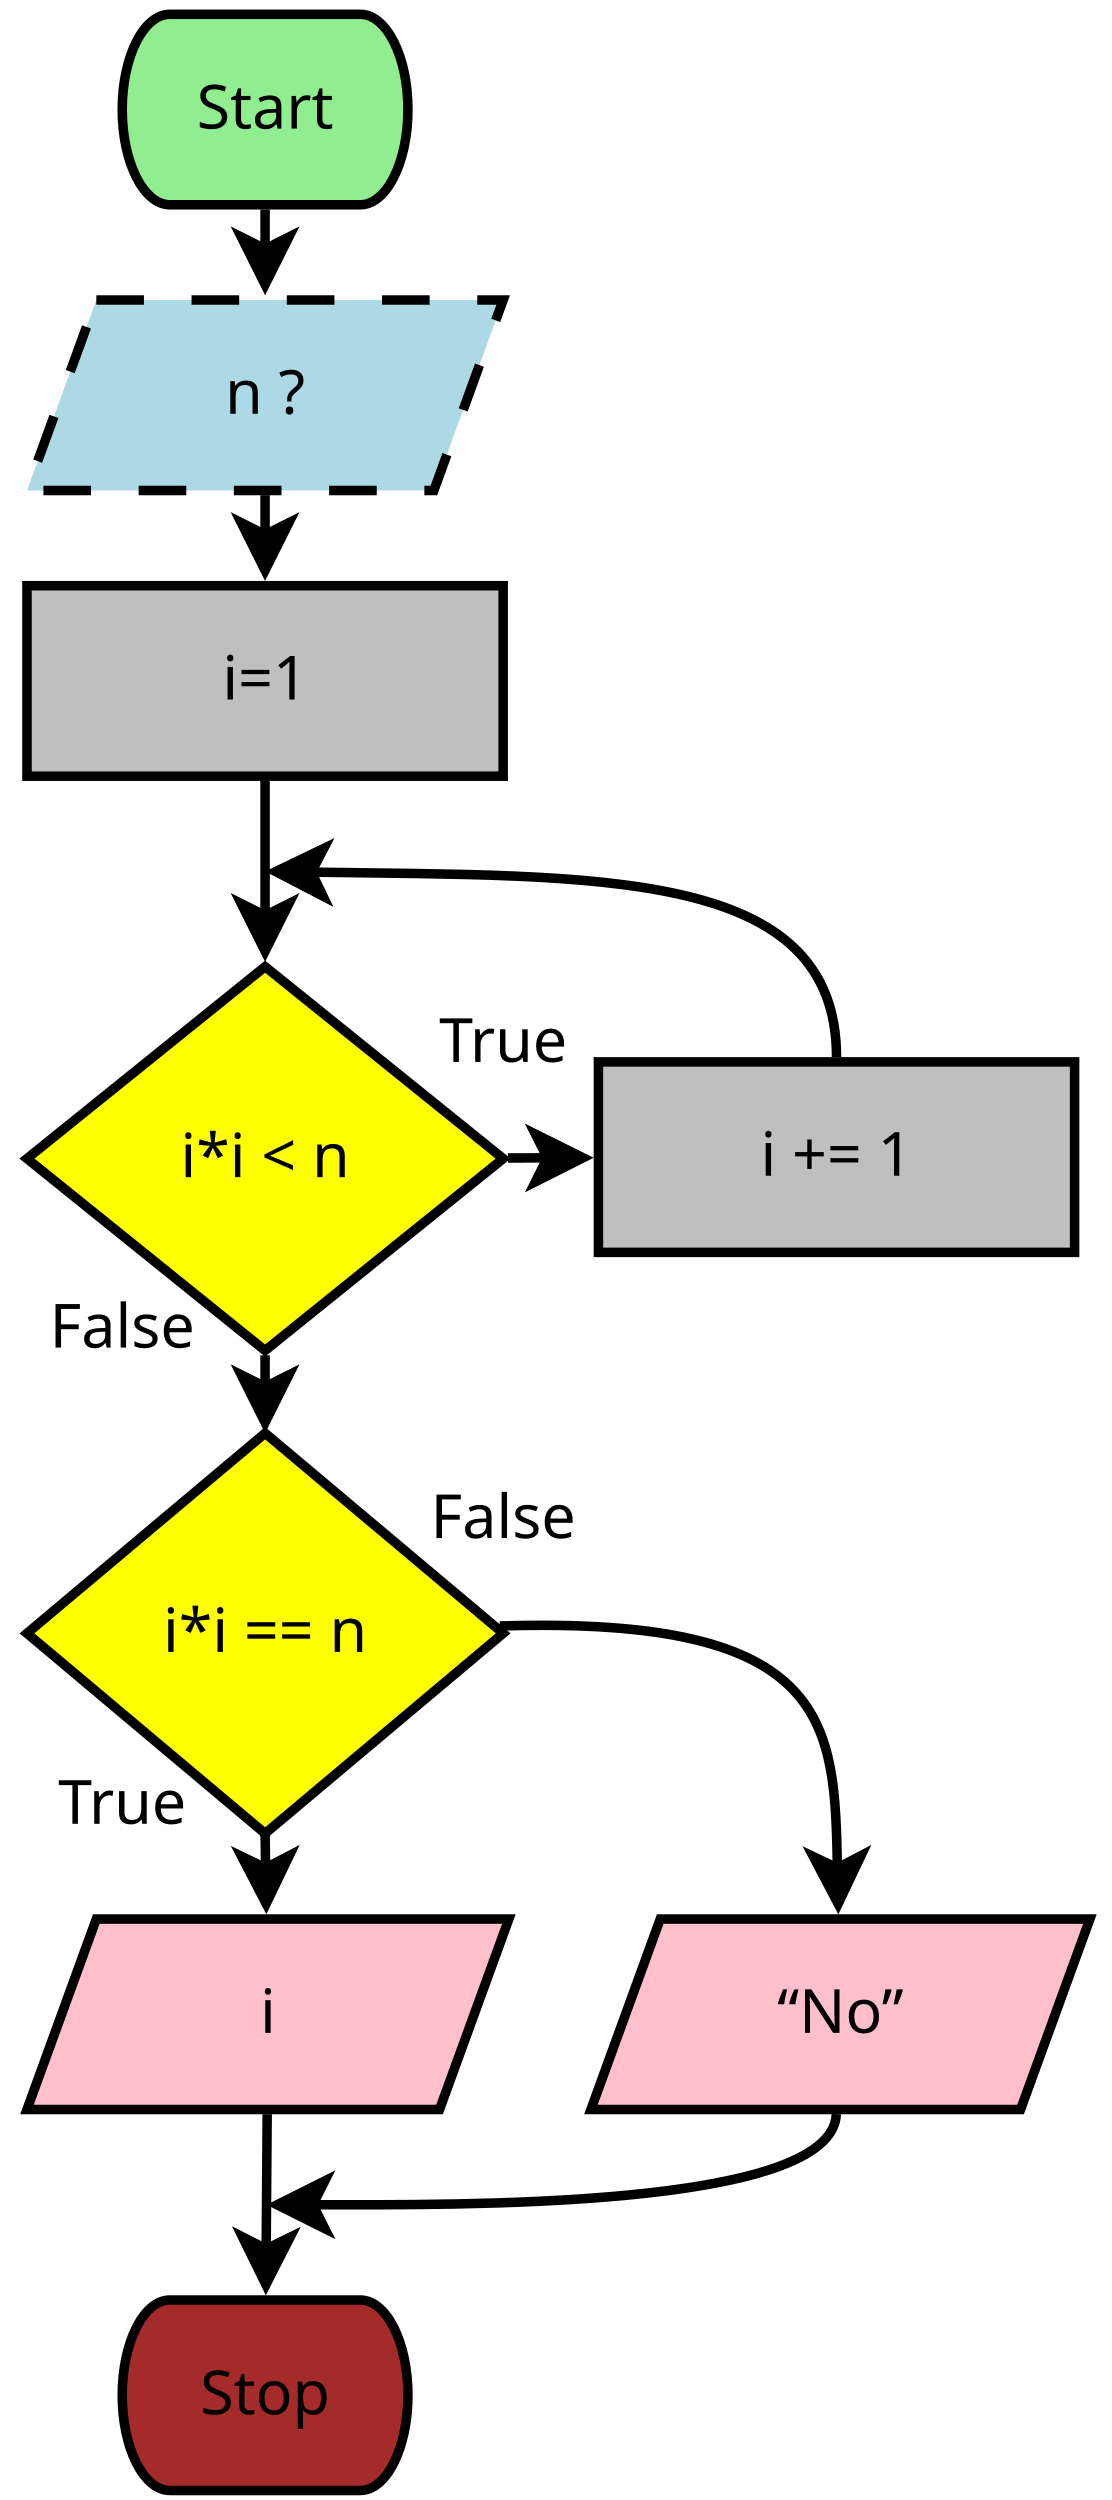
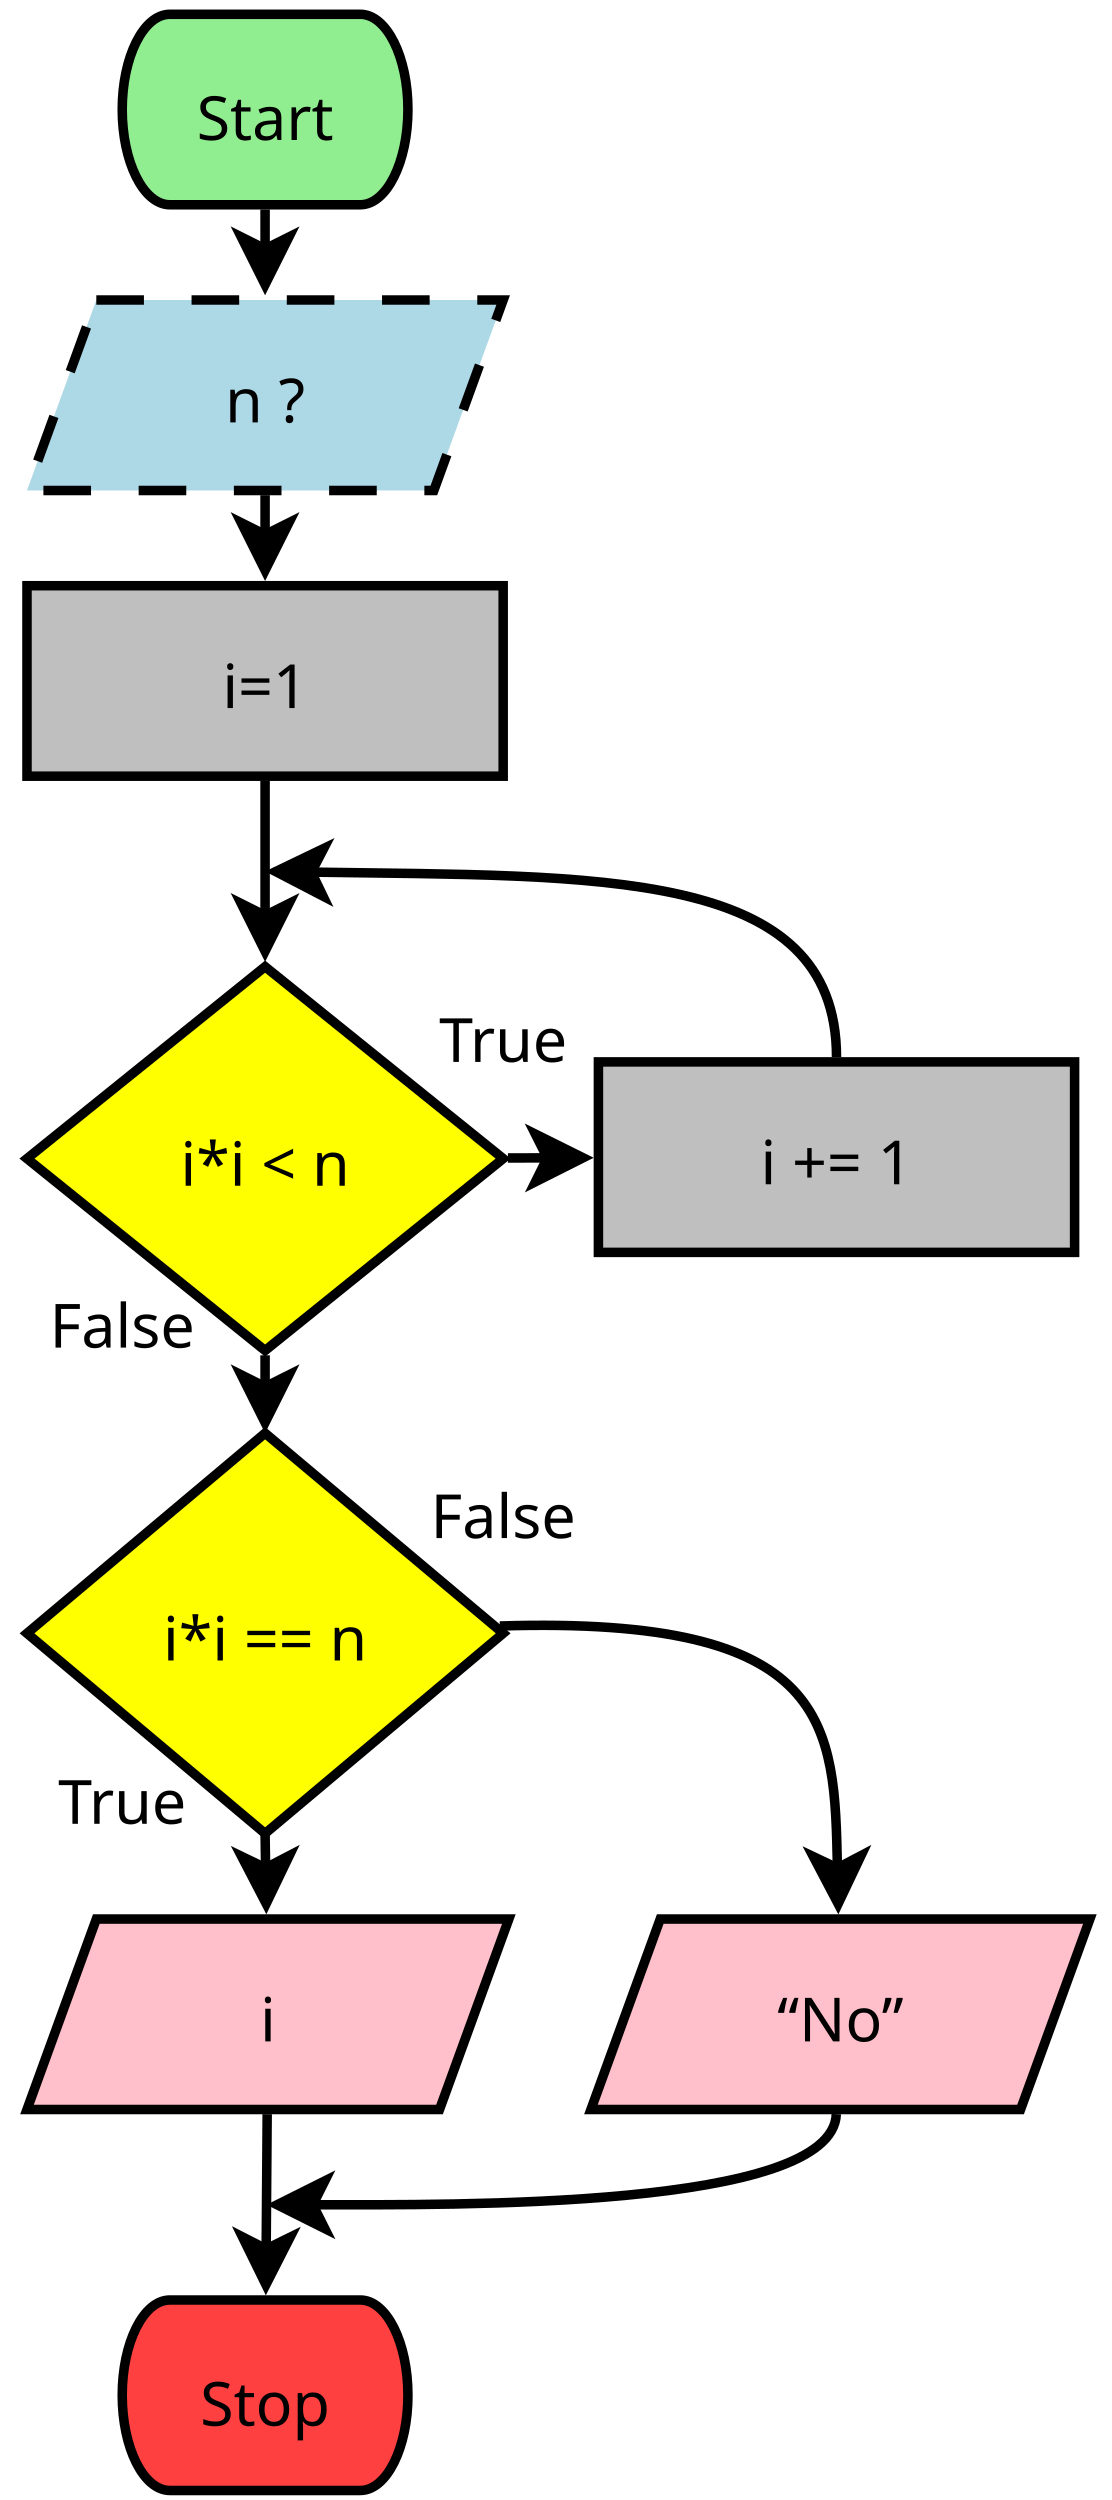
<svg xmlns="http://www.w3.org/2000/svg" width="12cm" height="27cm" viewBox="238 37 226 525">
+   <g id="Background" />
+   <g id="Background" />
  <g id="Background">
    <g>
      <path style="fill: #90ee90; fill-opacity: 1; stroke-opacity: 1; stroke-width: 2; stroke: #000000" fill-rule="evenodd" d="M 270 40 L 310,40 C 315.523,40 320,48.954 320,60 C 320,71.046 315.523,80 310,80 L 270,80 C 264.477,80 260,71.046 260,60 C 260,48.954 264.477,40 270,40z" />
-       <text font-size="12.8" style="fill: #000000; fill-opacity: 1; stroke: none;text-anchor:middle;font-family:sans-serif;font-style:normal;font-weight:normal" x="290" y="64">
-         <tspan x="290" y="64">Start</tspan>
+       <text font-size="12.8" style="fill: #000000; fill-opacity: 1; stroke: none;text-anchor:middle;font-family:sans-serif;font-style:normal;font-weight:normal" x="290" y="66.4">
+         <tspan x="290" y="66.4">Start</tspan>
      </text>
    </g>
    <g>
      <polygon style="fill: #ffff00; fill-opacity: 1; stroke-opacity: 1; stroke-width: 2; stroke: #000000" fill-rule="evenodd" points="290,240 340,280.307 290,320.613 240,280.307 " />
-       <text font-size="12.8" style="fill: #000000; fill-opacity: 1; stroke: none;text-anchor:middle;font-family:sans-serif;font-style:normal;font-weight:normal" x="290" y="284.207">
-         <tspan x="290" y="284.207">i*i &lt; n</tspan>
+       <text font-size="12.8" style="fill: #000000; fill-opacity: 1; stroke: none;text-anchor:middle;font-family:sans-serif;font-style:normal;font-weight:normal" x="290" y="286.007">
+         <tspan x="290" y="286.007">i*i &lt; n</tspan>
      </text>
    </g>
    <g>
      <rect style="fill: #bfbfbf; fill-opacity: 1; stroke-opacity: 1; stroke-width: 2; stroke: #000000" x="360" y="260" width="100" height="40" rx="0" ry="0" />
-       <text font-size="12.8" style="fill: #000000; fill-opacity: 1; stroke: none;text-anchor:middle;font-family:sans-serif;font-style:normal;font-weight:normal" x="410" y="283.9">
-         <tspan x="410" y="283.9">i += 1</tspan>
+       <text font-size="12.8" style="fill: #000000; fill-opacity: 1; stroke: none;text-anchor:middle;font-family:sans-serif;font-style:normal;font-weight:normal" x="410" y="285.7">
+         <tspan x="410" y="285.7">i += 1</tspan>
      </text>
    </g>
    <g>
      <line style="fill: none; stroke-opacity: 1; stroke-width: 2; stroke: #000000" x1="341" y1="280.176" x2="349.273" y2="280.155" />
      <polygon style="fill: #000000; fill-opacity: 1; stroke-opacity: 1; stroke-width: 2; stroke: #000000" fill-rule="evenodd" points="356.773,280.136 346.786,285.162 349.273,280.155 346.76,275.162 " />
    </g>
    <g>
      <line style="fill: none; stroke-opacity: 1; stroke-width: 2; stroke: #000000" x1="290" y1="200.987" x2="290" y2="229.264" />
      <polygon style="fill: #000000; fill-opacity: 1; stroke-opacity: 1; stroke-width: 2; stroke: #000000" fill-rule="evenodd" points="290,236.764 285,226.764 290,229.264 295,226.764 " />
    </g>
    <g>
      <path style="fill: none; stroke-opacity: 1; stroke-width: 2; stroke: #000000" d="M 410 258.995 C 410,218.995 359.996,221.076 299.735,220.144" />
-       <polygon style="fill: #000000; fill-opacity: 1; stroke-opacity: 1; stroke-width: 2; stroke: #000000" fill-rule="evenodd" points="292.236,220.028 302.312,215.183 299.735,220.144 302.157,225.182 " />
+       <polygon style="fill: #000000; fill-opacity: 1; stroke-opacity: 1; stroke-width: 2; stroke: #000000" fill-rule="evenodd" points="292.236,220.029 302.312,215.184 299.735,220.144 302.157,225.183 " />
    </g>
    <g>
      <polygon style="fill: #ffc0cb; fill-opacity: 1; stroke-opacity: 1; stroke-width: 2; stroke: #000000" fill-rule="evenodd" points="254.559,440 341.192,440 326.633,480 240,480 " />
-       <text font-size="12.8" style="fill: #000000; fill-opacity: 1; stroke: none;text-anchor:middle;font-family:sans-serif;font-style:normal;font-weight:normal" x="290.596" y="463.9">
-         <tspan x="290.596" y="463.9">i</tspan>
+       <text font-size="12.8" style="fill: #000000; fill-opacity: 1; stroke: none;text-anchor:middle;font-family:sans-serif;font-style:normal;font-weight:normal" x="290.596" y="465.7">
+         <tspan x="290.596" y="465.7">i</tspan>
      </text>
    </g>
    <g>
      <line style="fill: none; stroke-opacity: 1; stroke-width: 2; stroke: #000000" x1="290" y1="422.032" x2="290.114" y2="429.27" />
      <polygon style="fill: #000000; fill-opacity: 1; stroke-opacity: 1; stroke-width: 2; stroke: #000000" fill-rule="evenodd" points="290.231,436.769 285.075,426.848 290.114,429.27 295.074,426.691 " />
    </g>
    <g>
-       <path style="fill: #a52a2a; fill-opacity: 1; stroke-opacity: 1; stroke-width: 2; stroke: #000000" fill-rule="evenodd" d="M 270 520 L 310,520 C 315.523,520 320,528.954 320,540 C 320,551.046 315.523,560 310,560 L 270,560 C 264.477,560 260,551.046 260,540 C 260,528.954 264.477,520 270,520z" />
-       <text font-size="12.8" style="fill: #000000; fill-opacity: 1; stroke: none;text-anchor:middle;font-family:sans-serif;font-style:normal;font-weight:normal" x="290" y="544">
-         <tspan x="290" y="544">Stop</tspan>
+       <path style="fill: #ff4040; fill-opacity: 1; stroke-opacity: 1; stroke-width: 2; stroke: #000000" fill-rule="evenodd" d="M 270 520 L 310,520 C 315.523,520 320,528.954 320,540 C 320,551.046 315.523,560 310,560 L 270,560 C 264.477,560 260,551.046 260,540 C 260,528.954 264.477,520 270,520z" />
+       <text font-size="12.8" style="fill: #000000; fill-opacity: 1; stroke: none;text-anchor:middle;font-family:sans-serif;font-style:normal;font-weight:normal" x="290" y="546.4">
+         <tspan x="290" y="546.4">Stop</tspan>
      </text>
    </g>
    <g>
      <line style="fill: none; stroke-opacity: 1; stroke-width: 2; stroke: #000000" x1="290.44" y1="480.977" x2="290.229" y2="509.288" />
      <polygon style="fill: #000000; fill-opacity: 1; stroke-opacity: 1; stroke-width: 2; stroke: #000000" fill-rule="evenodd" points="290.173,516.787 285.248,506.75 290.229,509.288 295.247,506.825 " />
    </g>
    <text font-size="12.8" style="fill: #000000; fill-opacity: 1; stroke: none;text-anchor:middle;font-family:sans-serif;font-style:normal;font-weight:normal" x="340" y="260">
      <tspan x="340" y="260">True</tspan>
    </text>
    <text font-size="12.8" style="fill: #000000; fill-opacity: 1; stroke: none;text-anchor:middle;font-family:sans-serif;font-style:normal;font-weight:normal" x="260" y="320">
      <tspan x="260" y="320">False</tspan>
    </text>
    <g>
      <polygon style="fill: #ffff00; fill-opacity: 1; stroke-opacity: 1; stroke-width: 2; stroke: #000000" fill-rule="evenodd" points="290,337.968 340,380 290,422.033 240,380 " />
-       <text font-size="12.8" style="fill: #000000; fill-opacity: 1; stroke: none;text-anchor:middle;font-family:sans-serif;font-style:normal;font-weight:normal" x="290" y="383.9">
-         <tspan x="290" y="383.9">i*i == n</tspan>
+       <text font-size="12.8" style="fill: #000000; fill-opacity: 1; stroke: none;text-anchor:middle;font-family:sans-serif;font-style:normal;font-weight:normal" x="290" y="385.7">
+         <tspan x="290" y="385.7">i*i == n</tspan>
      </text>
    </g>
    <g>
      <line style="fill: none; stroke-opacity: 1; stroke-width: 2; stroke: #000000" x1="290" y1="321.613" x2="290" y2="328.232" />
      <polygon style="fill: #000000; fill-opacity: 1; stroke-opacity: 1; stroke-width: 2; stroke: #000000" fill-rule="evenodd" points="290,335.732 285,325.732 290,328.232 295,325.732 " />
    </g>
    <g>
-       <polygon style="fill: #ffc0cb; fill-opacity: 1; stroke-opacity: 1; stroke-width: 2; stroke: #000000" fill-rule="evenodd" points="372.984,440 463.207,440 448.649,480 358.425,480 " />
-       <text font-size="12.8" style="fill: #000000; fill-opacity: 1; stroke: none;text-anchor:middle;font-family:sans-serif;font-style:normal;font-weight:normal" x="410.816" y="463.9">
-         <tspan x="410.816" y="463.9">“No”</tspan>
+       <polygon style="fill: #ffc0cb; fill-opacity: 1; stroke-opacity: 1; stroke-width: 2; stroke: #000000" fill-rule="evenodd" points="372.985,440 463.208,440 448.65,480 358.426,480 " />
+       <text font-size="12.8" style="fill: #000000; fill-opacity: 1; stroke: none;text-anchor:middle;font-family:sans-serif;font-style:normal;font-weight:normal" x="410.817" y="465.7">
+         <tspan x="410.817" y="465.7">“No”</tspan>
      </text>
    </g>
    <g>
      <path style="fill: none; stroke-opacity: 1; stroke-width: 2; stroke: #000000" d="M 339.291 378.462 C 409.291,376.278 409.572,399.026 410.19,429.292" />
      <polygon style="fill: #000000; fill-opacity: 1; stroke-opacity: 1; stroke-width: 2; stroke: #000000" fill-rule="evenodd" points="410.343,436.791 405.14,426.895 410.19,429.292 415.138,426.691 " />
    </g>
    <g>
      <path style="fill: none; stroke-opacity: 1; stroke-width: 2; stroke: #000000" d="M 409.96 480.971 C 409.144,500.971 330.31,500 300.034,500" />
      <polygon style="fill: #000000; fill-opacity: 1; stroke-opacity: 1; stroke-width: 2; stroke: #000000" fill-rule="evenodd" points="292.534,500 302.534,495 300.034,500 302.534,505 " />
    </g>
    <text font-size="12.8" style="fill: #000000; fill-opacity: 1; stroke: none;text-anchor:middle;font-family:sans-serif;font-style:normal;font-weight:normal" x="340" y="360">
      <tspan x="340" y="360">False</tspan>
    </text>
    <text font-size="12.8" style="fill: #000000; fill-opacity: 1; stroke: none;text-anchor:middle;font-family:sans-serif;font-style:normal;font-weight:normal" x="260" y="420">
      <tspan x="260" y="420">True</tspan>
    </text>
    <g>
      <line style="fill: none; stroke-opacity: 1; stroke-width: 2; stroke: #000000" x1="290" y1="140.991" x2="290" y2="149.273" />
      <polygon style="fill: #000000; fill-opacity: 1; stroke-opacity: 1; stroke-width: 2; stroke: #000000" fill-rule="evenodd" points="290,156.773 285,146.773 290,149.273 295,146.773 " />
    </g>
    <g>
      <polygon style="fill: #add8e6; fill-opacity: 1; stroke-opacity: 1; stroke-width: 2; stroke-dasharray: 10; stroke: #000000" fill-rule="evenodd" points="254.559,100 340,100 325.441,140 240,140 " />
-       <text font-size="12.8" style="fill: #000000; fill-opacity: 1; stroke: none;text-anchor:middle;font-family:sans-serif;font-style:normal;font-weight:normal" x="290" y="123.9">
-         <tspan x="290" y="123.9">n ?</tspan>
+       <text font-size="12.8" style="fill: #000000; fill-opacity: 1; stroke: none;text-anchor:middle;font-family:sans-serif;font-style:normal;font-weight:normal" x="290" y="125.7">
+         <tspan x="290" y="125.7">n ?</tspan>
      </text>
    </g>
    <g>
      <rect style="fill: #bfbfbf; fill-opacity: 1; stroke-opacity: 1; stroke-width: 2; stroke: #000000" x="240" y="160" width="100" height="40" rx="0" ry="0" />
-       <text font-size="12.8" style="fill: #000000; fill-opacity: 1; stroke: none;text-anchor:middle;font-family:sans-serif;font-style:normal;font-weight:normal" x="290" y="183.9">
-         <tspan x="290" y="183.9">i=1</tspan>
+       <text font-size="12.8" style="fill: #000000; fill-opacity: 1; stroke: none;text-anchor:middle;font-family:sans-serif;font-style:normal;font-weight:normal" x="290" y="185.7">
+         <tspan x="290" y="185.7">i=1</tspan>
      </text>
    </g>
    <g>
      <line style="fill: none; stroke-opacity: 1; stroke-width: 2; stroke: #000000" x1="290" y1="80.991" x2="290" y2="89.273" />
      <polygon style="fill: #000000; fill-opacity: 1; stroke-opacity: 1; stroke-width: 2; stroke: #000000" fill-rule="evenodd" points="290,96.773 285,86.773 290,89.273 295,86.773 " />
    </g>
  </g>
</svg>
